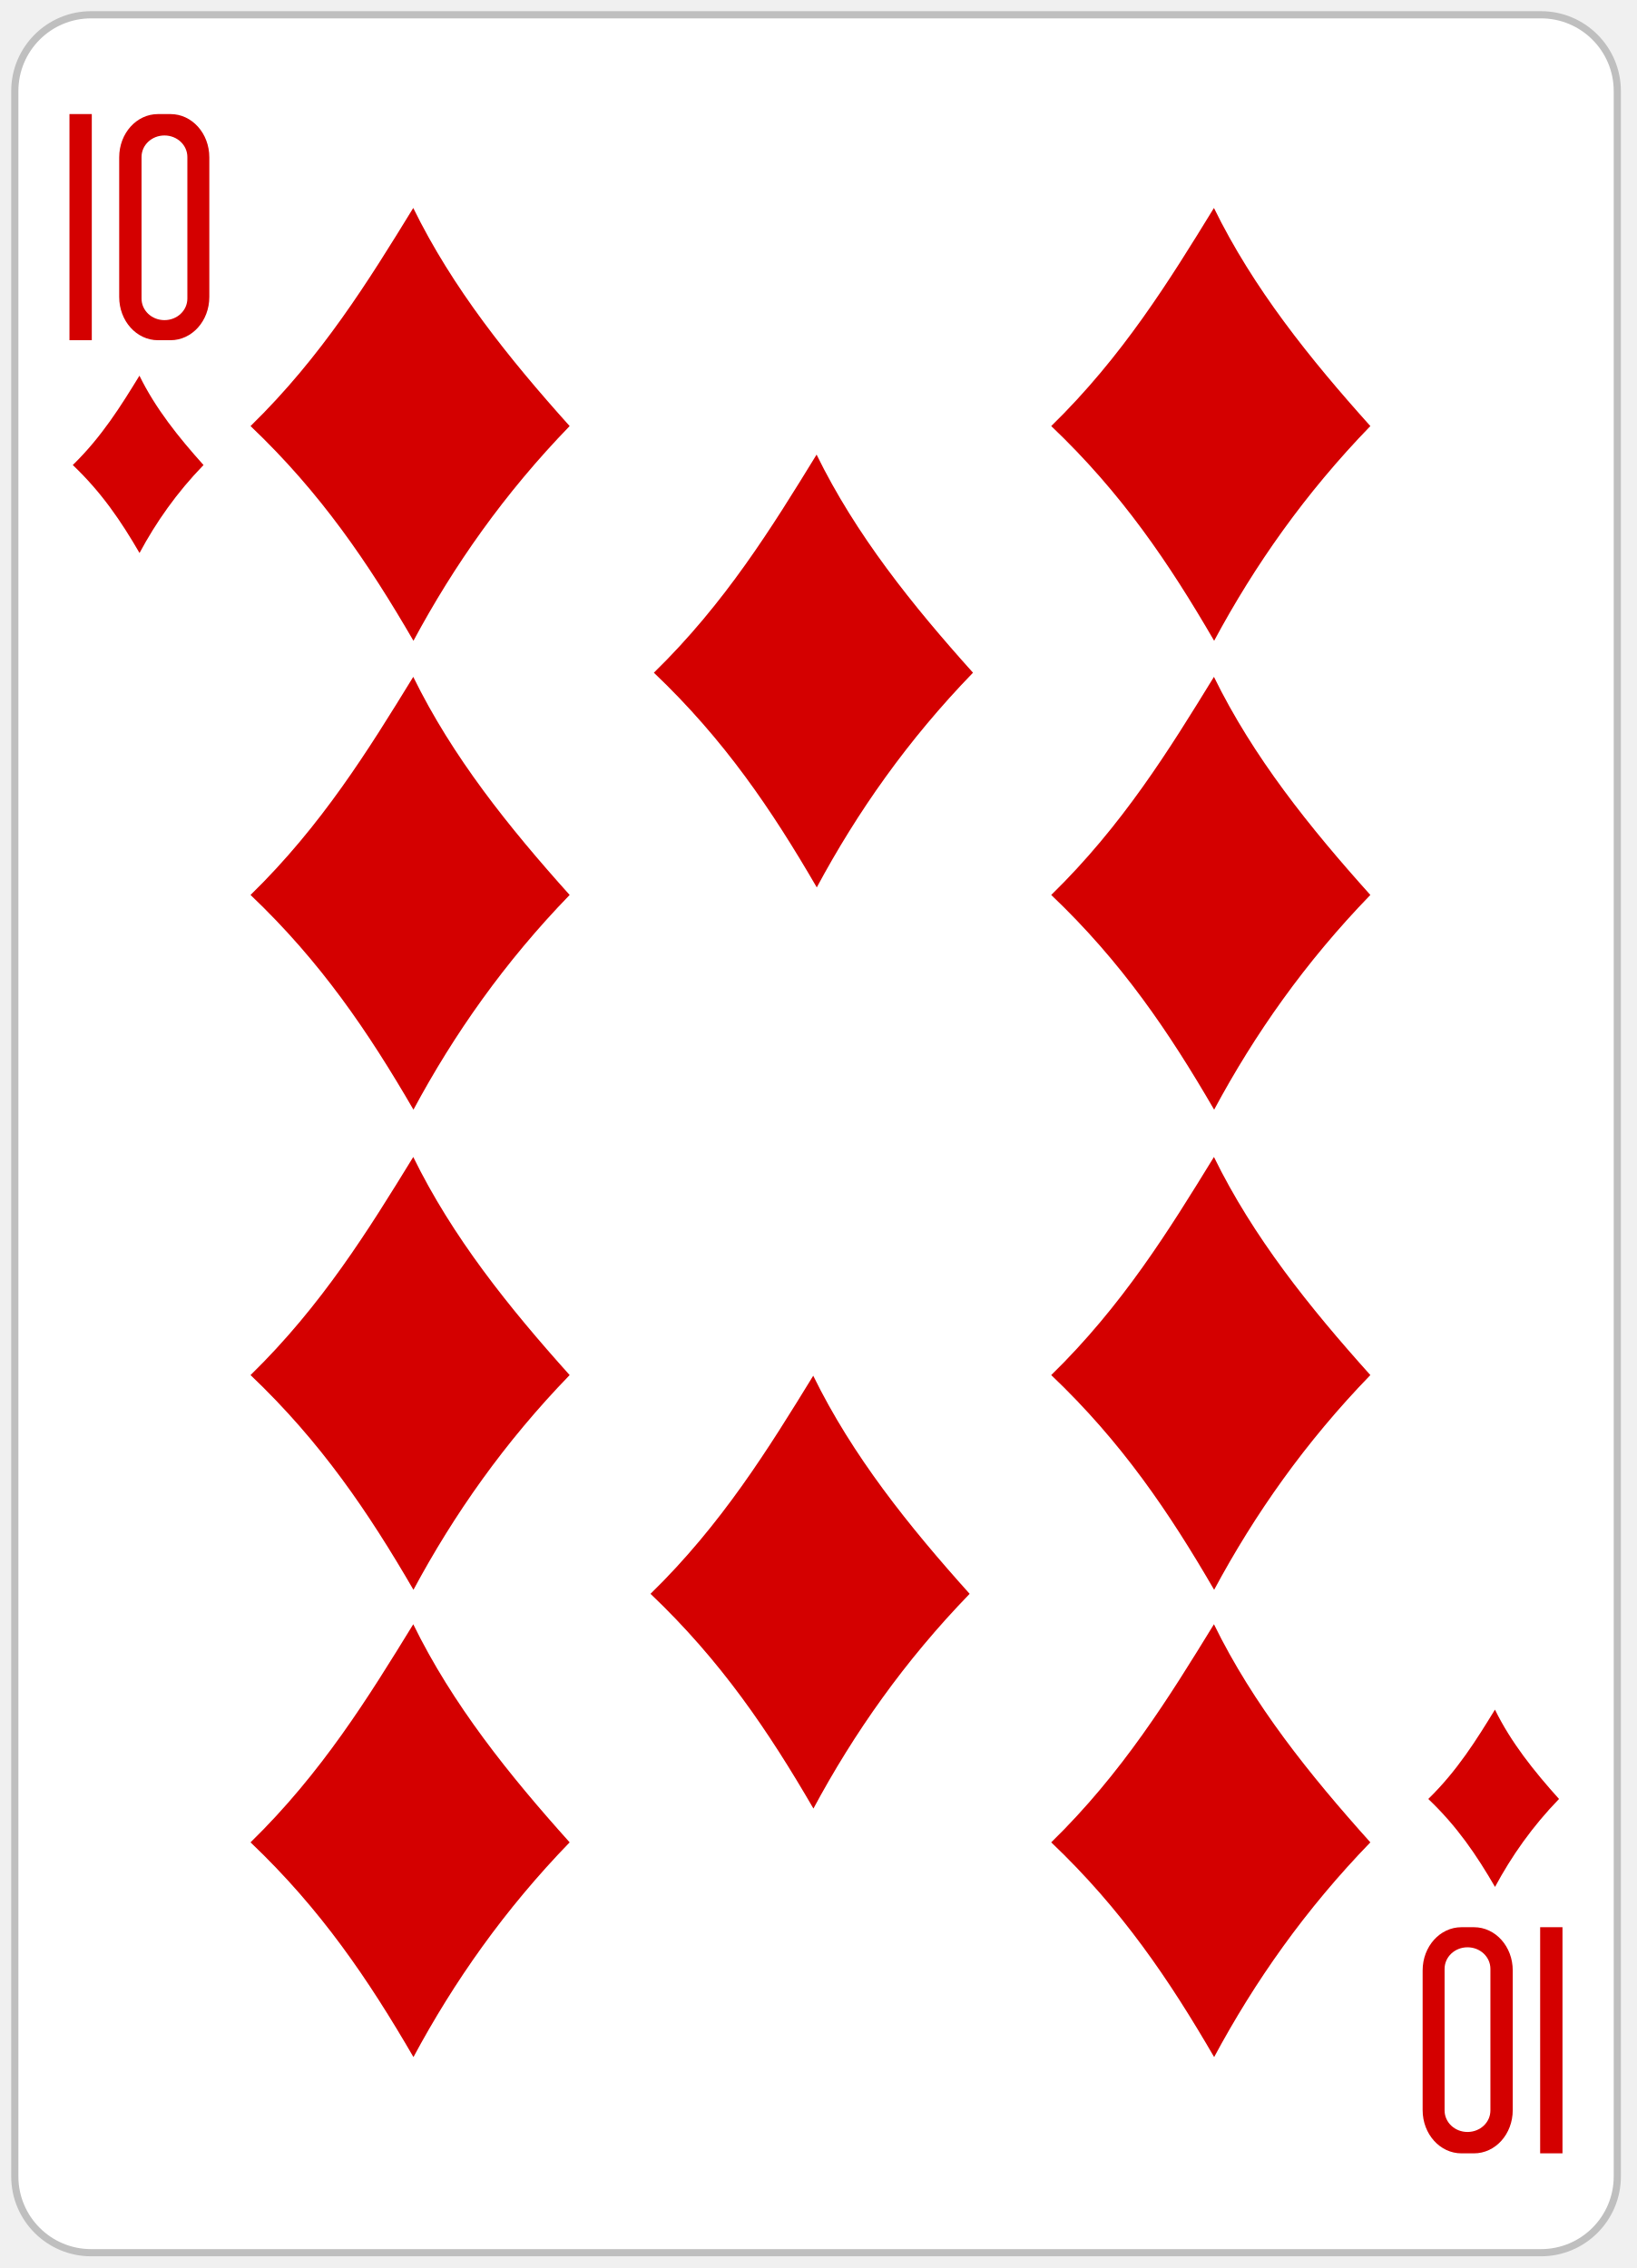
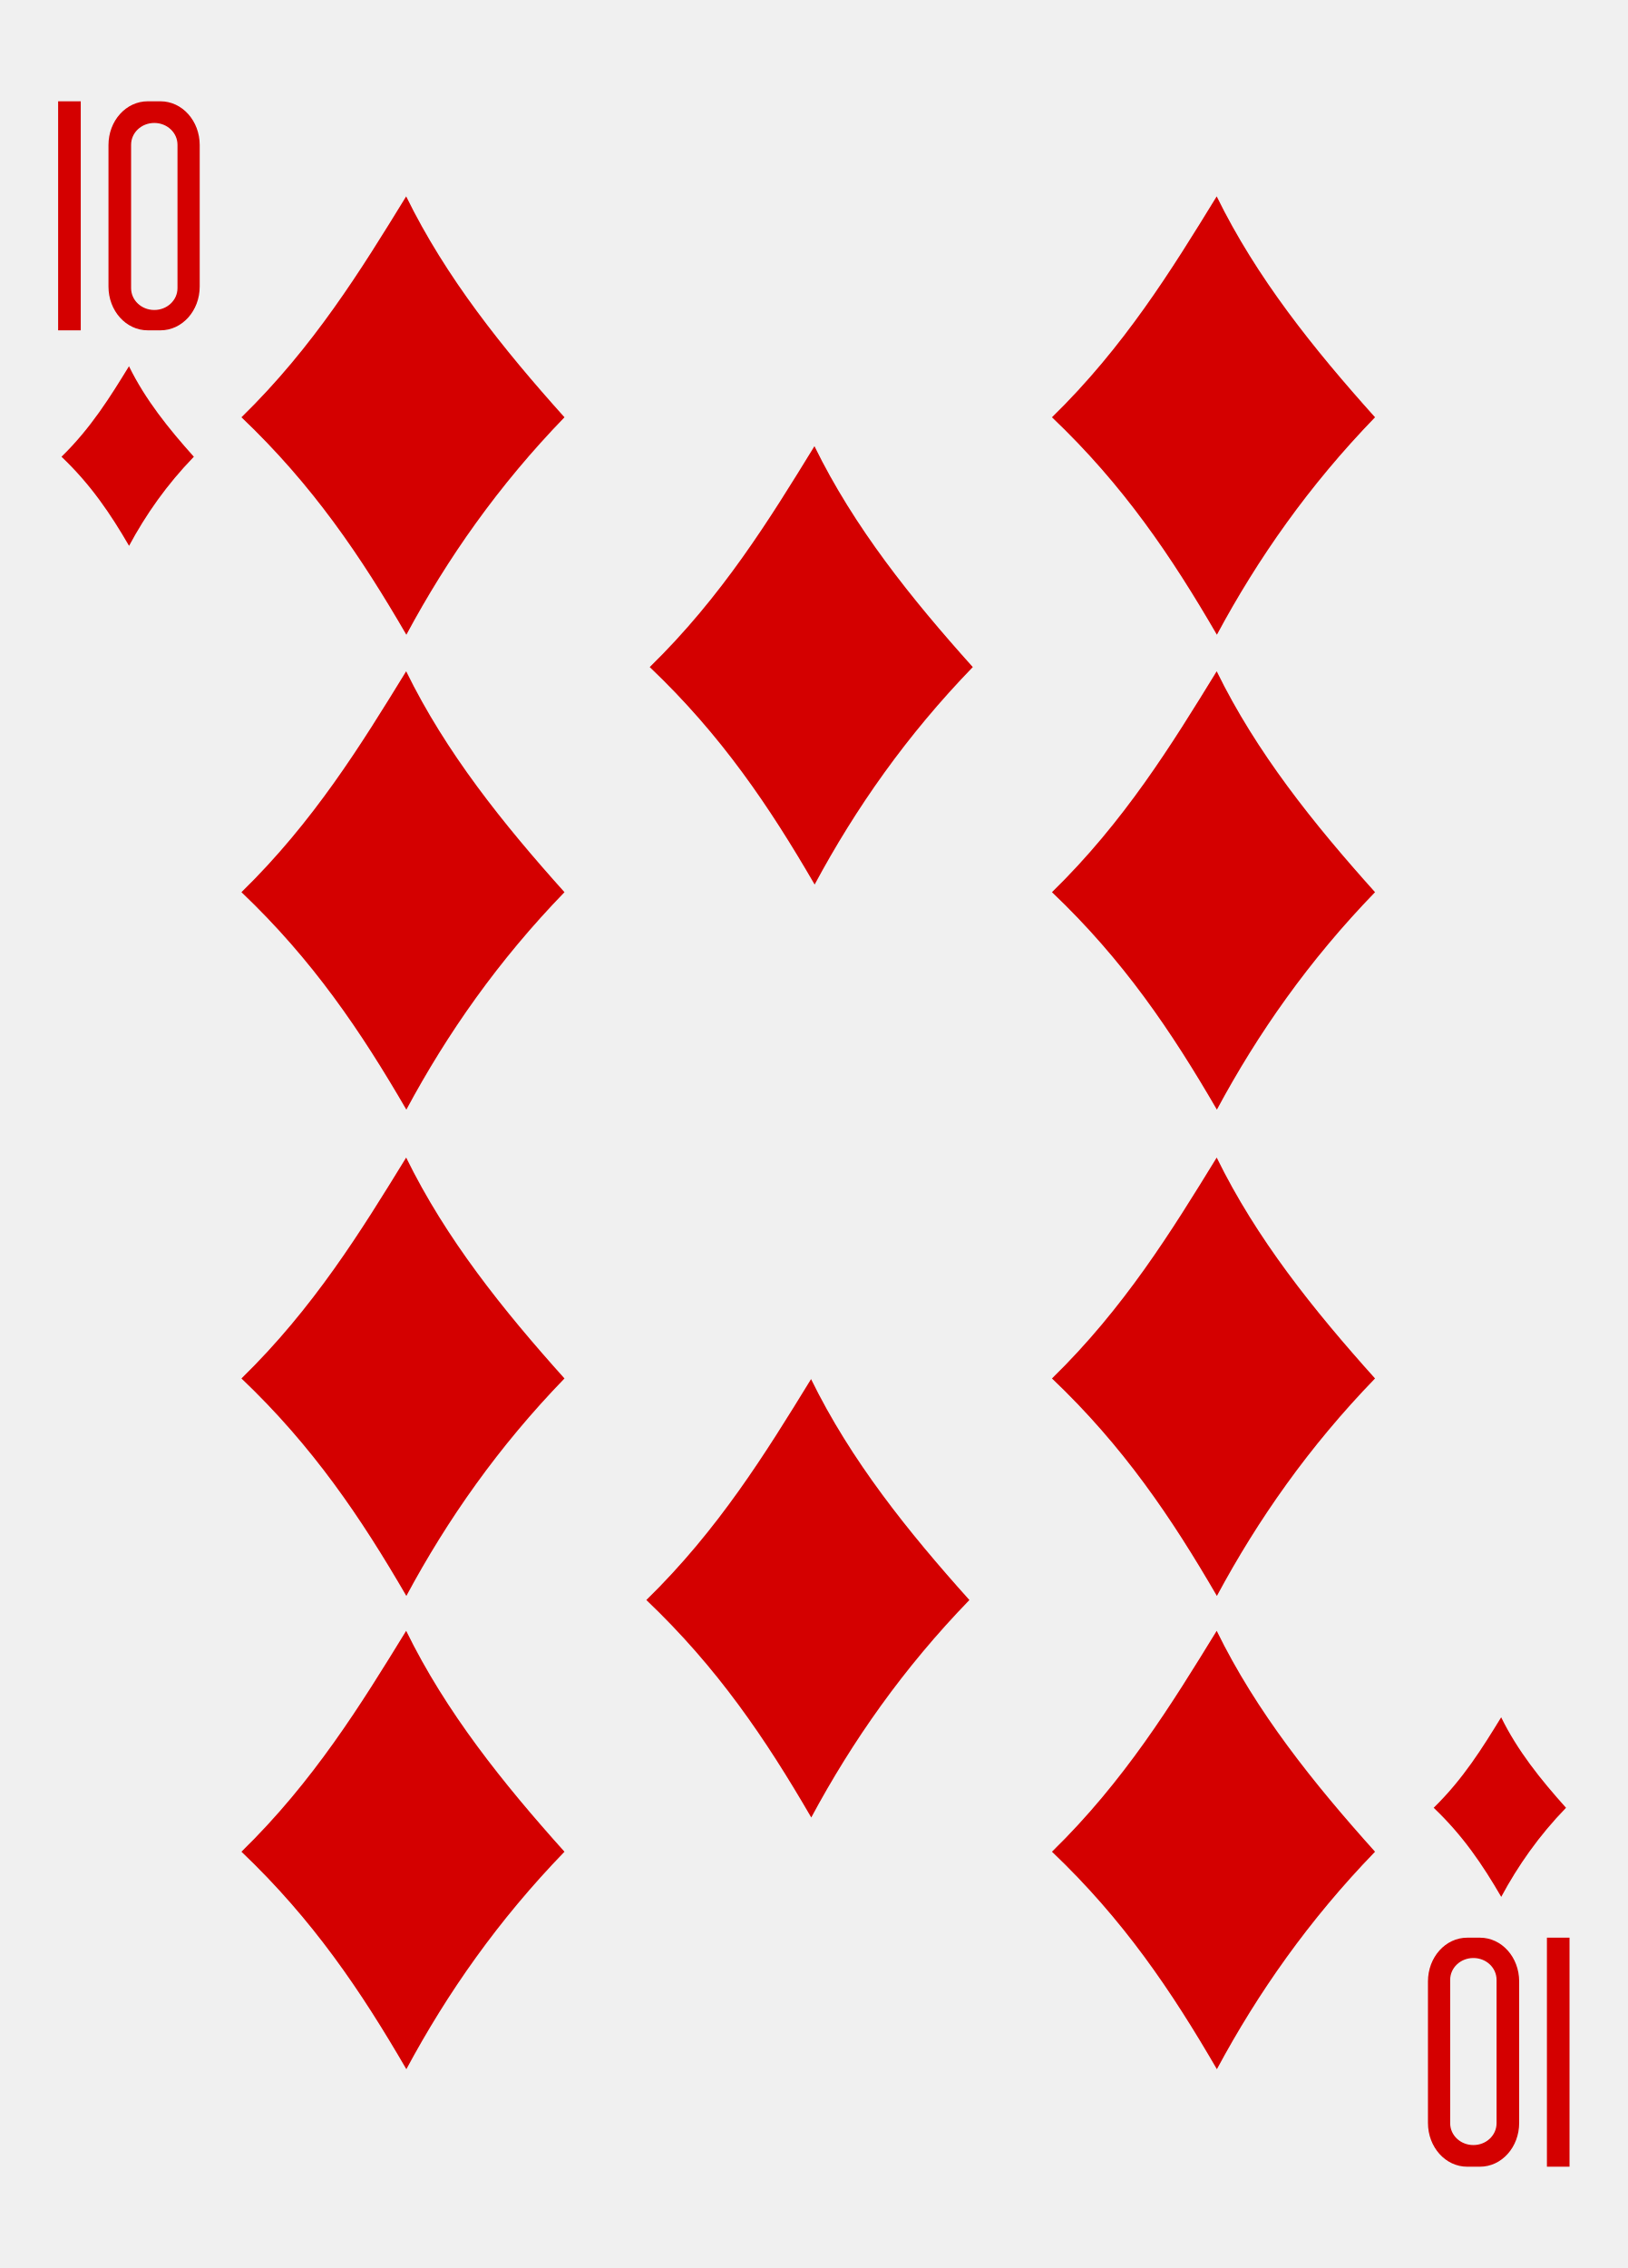
- <svg xmlns="http://www.w3.org/2000/svg" viewBox="0 0 228 316" xml:space="preserve" style="fill-rule:evenodd;clip-rule:evenodd">
-   <path d="M6927.61-2424.37c0-5.87-4.76-10.63-10.63-10.63h-201.96c-5.87 0-10.63 4.76-10.63 10.63v290.55c0 5.87 4.76 10.63 10.63 10.63h201.96c5.87 0 10.63-4.76 10.63-10.63v-290.55Z" style="fill:#fff;stroke:#bfbfbf;stroke-width:1px" transform="translate(-6702.328 2437.059)" />
-   <path d="M4881.64-1311.99c32.95-32.16 54.59-67.22 75.29-100.94 18.15 37.1 44.19 69.56 72.36 100.94-30.14 31.11-53.49 64.39-72.27 99.37-20.82-35.86-42.74-68.33-75.38-99.37ZM4881.64-1094.99c32.95-32.16 54.59-67.22 75.29-100.94 18.15 37.1 44.19 69.56 72.36 100.94-30.14 31.11-53.49 64.39-72.27 99.37-20.82-35.86-42.74-68.33-75.38-99.37ZM4881.64-872.791c32.95-32.158 54.59-67.22 75.29-100.939 18.15 37.102 44.19 69.561 72.36 100.939-30.14 31.118-53.49 64.393-72.27 99.374-20.82-35.859-42.74-68.33-75.38-99.374ZM4881.64-656.539c32.95-32.157 54.59-67.219 75.29-100.939 18.15 37.102 44.19 69.562 72.36 100.94-30.14 31.118-53.49 64.393-72.27 99.374-20.82-35.859-42.74-68.33-75.38-99.374ZM5068.25-1197.85c32.95-32.16 54.6-67.22 75.29-100.94 18.15 37.1 44.2 69.56 72.37 100.94-30.14 31.11-53.5 64.39-72.28 99.37-20.81-35.86-42.73-68.33-75.38-99.37ZM5066.7-771.556c32.95-32.158 54.59-67.22 75.29-100.939 18.15 37.102 44.2 69.561 72.37 100.939-30.14 31.118-53.5 64.393-72.28 99.374-20.82-35.859-42.73-68.33-75.38-99.374ZM5252.1-1311.99c32.95-32.16 54.59-67.22 75.29-100.94 18.15 37.1 44.2 69.56 72.37 100.94-30.14 31.11-53.5 64.39-72.28 99.37-20.82-35.86-42.73-68.33-75.38-99.37ZM5252.1-1094.99c32.95-32.16 54.59-67.22 75.29-100.94 18.15 37.1 44.2 69.56 72.37 100.94-30.14 31.11-53.5 64.39-72.28 99.37-20.82-35.86-42.73-68.33-75.38-99.37ZM5252.1-872.791c32.95-32.158 54.59-67.22 75.29-100.939 18.15 37.102 44.2 69.561 72.37 100.939-30.14 31.118-53.5 64.393-72.28 99.374-20.82-35.859-42.73-68.33-75.38-99.374ZM5252.1-656.539c32.95-32.157 54.59-67.219 75.29-100.939 18.15 37.102 44.2 69.562 72.37 100.94-30.14 31.118-53.5 64.393-72.28 99.374-20.82-35.859-42.73-68.33-75.38-99.374ZM5426.56-676.617c13.5-13.173 22.37-27.536 30.85-41.348 7.43 15.198 18.1 28.495 29.64 41.348-12.35 12.748-21.91 26.379-29.61 40.708-8.53-14.689-17.5-27.991-30.88-40.708ZM4799.4-1293.96c13.5-13.17 22.36-27.53 30.84-41.35 7.44 15.2 18.11 28.5 29.65 41.35-12.35 12.75-21.92 26.38-29.61 40.71-8.53-14.69-17.51-27.99-30.88-40.71ZM4797.86-1456.38h10.333v104.652h-10.333zM4838.82-1456.38c-9.95 0-17.95 8.93-17.95 20.01v64.64c0 11.08 8 20.01 17.95 20.01h5.79c9.95 0 17.96-8.93 17.96-20.01v-64.64c0-11.08-8.01-20.01-17.96-20.01h-5.79Zm2.99 9.9c5.87 0 10.6 4.44 10.6 9.97v65.51c0 5.53-4.73 9.98-10.6 9.98-5.88 0-10.6-4.45-10.6-9.98v-65.51c0-5.53 4.72-9.97 10.6-9.97Z" style="fill:#d40000;fill-rule:nonzero" transform="translate(-1434.768 454.352) scale(.30106)" />
-   <path style="fill:#d40000;fill-rule:nonzero" d="M3799.25 1636.12h20.5v207.625h-20.5zM3880.5 1636.12c-19.73 0-35.59 17.71-35.59 39.69v128.25c0 21.99 15.86 39.69 35.59 39.69h11.5c19.73 0 35.62-17.7 35.62-39.69v-128.25c0-21.98-15.89-39.69-35.62-39.69h-11.5Zm5.94 19.63c11.65 0 21.03 8.81 21.03 19.78v129.97c0 10.97-9.38 19.81-21.03 19.81-11.66 0-21.03-8.84-21.03-19.81v-129.97c0-10.97 9.37-19.78 21.03-19.78Z" transform="matrix(-.15175 0 0 -.15175 794.182 548.307)" />
+ <svg xmlns="http://www.w3.org/2000/svg" clip-rule="evenodd" fill-rule="evenodd" stroke-linejoin="round" stroke-miterlimit="2" viewBox="0 0 224 312">
+   <g fill="#d40000" fill-rule="nonzero">
+     <path d="m33.223 57.404c9.92-9.682 16.434-20.237 22.666-30.389 5.465 11.169 13.304 20.942 21.785 30.389-9.074 9.366-16.104 19.385-21.758 29.916-6.268-10.796-12.867-20.571-22.693-29.916zm0 65.33c9.92-9.682 16.434-20.237 22.666-30.389 5.465 11.169 13.304 20.942 21.785 30.389-9.074 9.366-16.104 19.385-21.758 29.916-6.268-10.796-12.867-20.571-22.693-29.916zm0 66.895c9.92-9.681 16.434-20.237 22.666-30.388 5.465 11.17 13.304 20.942 21.785 30.388-9.074 9.369-16.104 19.387-21.758 29.918-6.268-10.796-12.867-20.572-22.693-29.918zm0 65.105c9.92-9.681 16.434-20.237 22.666-30.389 5.465 11.17 13.304 20.943 21.785 30.389-9.074 9.369-16.104 19.387-21.758 29.918-6.268-10.796-12.867-20.571-22.693-29.918zm56.18-162.967c9.92-9.682 16.438-20.237 22.667-30.389 5.464 11.169 13.307 20.942 21.788 30.389-9.074 9.366-16.107 19.385-21.761 29.916-6.265-10.796-12.864-20.571-22.694-29.916zm-.466 128.34c9.92-9.681 16.435-20.237 22.667-30.389 5.464 11.17 13.306 20.942 21.787 30.389-9.074 9.369-16.106 19.386-21.76 29.918-6.268-10.796-12.865-20.572-22.694-29.918zm55.816-162.703c9.92-9.682 16.435-20.237 22.667-30.389 5.464 11.169 13.307 20.942 21.788 30.389-9.074 9.366-16.107 19.385-21.761 29.916-6.268-10.796-12.864-20.571-22.694-29.916zm0 65.33c9.92-9.682 16.435-20.237 22.667-30.389 5.464 11.169 13.307 20.942 21.788 30.389-9.074 9.366-16.107 19.385-21.761 29.916-6.268-10.796-12.864-20.571-22.694-29.916zm0 66.895c9.92-9.681 16.435-20.237 22.667-30.388 5.464 11.17 13.307 20.942 21.788 30.388-9.074 9.369-16.107 19.387-21.761 29.918-6.268-10.796-12.864-20.572-22.694-29.918zm0 65.105c9.92-9.681 16.435-20.237 22.667-30.389 5.464 11.17 13.307 20.943 21.788 30.389-9.074 9.369-16.107 19.387-21.761 29.918-6.268-10.796-12.864-20.571-22.694-29.918zm52.523-6.045c4.065-3.965 6.735-8.289 9.288-12.448 2.237 4.576 5.449 8.579 8.923 12.448-3.718 3.838-6.596 7.942-8.914 12.256-2.568-4.422-5.269-8.427-9.297-12.256zm-188.813-185.857c4.065-3.965 6.732-8.288 9.285-12.449 2.24 4.576 5.452 8.581 8.927 12.449-3.719 3.839-6.6 7.942-8.915 12.256-2.568-4.422-5.271-8.426-9.297-12.256zm-.463-48.898h3.111v31.507h-3.111zm12.331 0c-2.995 0-5.404 2.689-5.404 6.024v19.461c0 3.336 2.409 6.024 5.404 6.024h1.743c2.996 0 5.407-2.688 5.407-6.024v-19.461c0-3.335-2.411-6.024-5.407-6.024zm.9 2.981c1.768 0 3.192 1.336 3.192 3.001v19.723c0 1.664-1.424 3.004-3.192 3.004-1.77 0-3.191-1.34-3.191-3.004v-19.723c0-1.665 1.421-3.001 3.191-3.001z" />
+     <path d="m215.97 298.066h-3.111v-31.507h3.111zm-12.33 0c2.994 0 5.401-2.688 5.401-6.023v-19.462c0-3.337-2.407-6.023-5.401-6.023h-1.745c-2.994 0-5.405 2.686-5.405 6.023v19.462c0 3.335 2.411 6.023 5.405 6.023zm-.901-2.979c-1.768 0-3.192-1.337-3.192-3.002v-19.723c0-1.665 1.424-3.006 3.192-3.006 1.769 0 3.191 1.341 3.191 3.006v19.723c0 1.665-1.422 3.002-3.191 3.002z" />
+   </g>
</svg>
